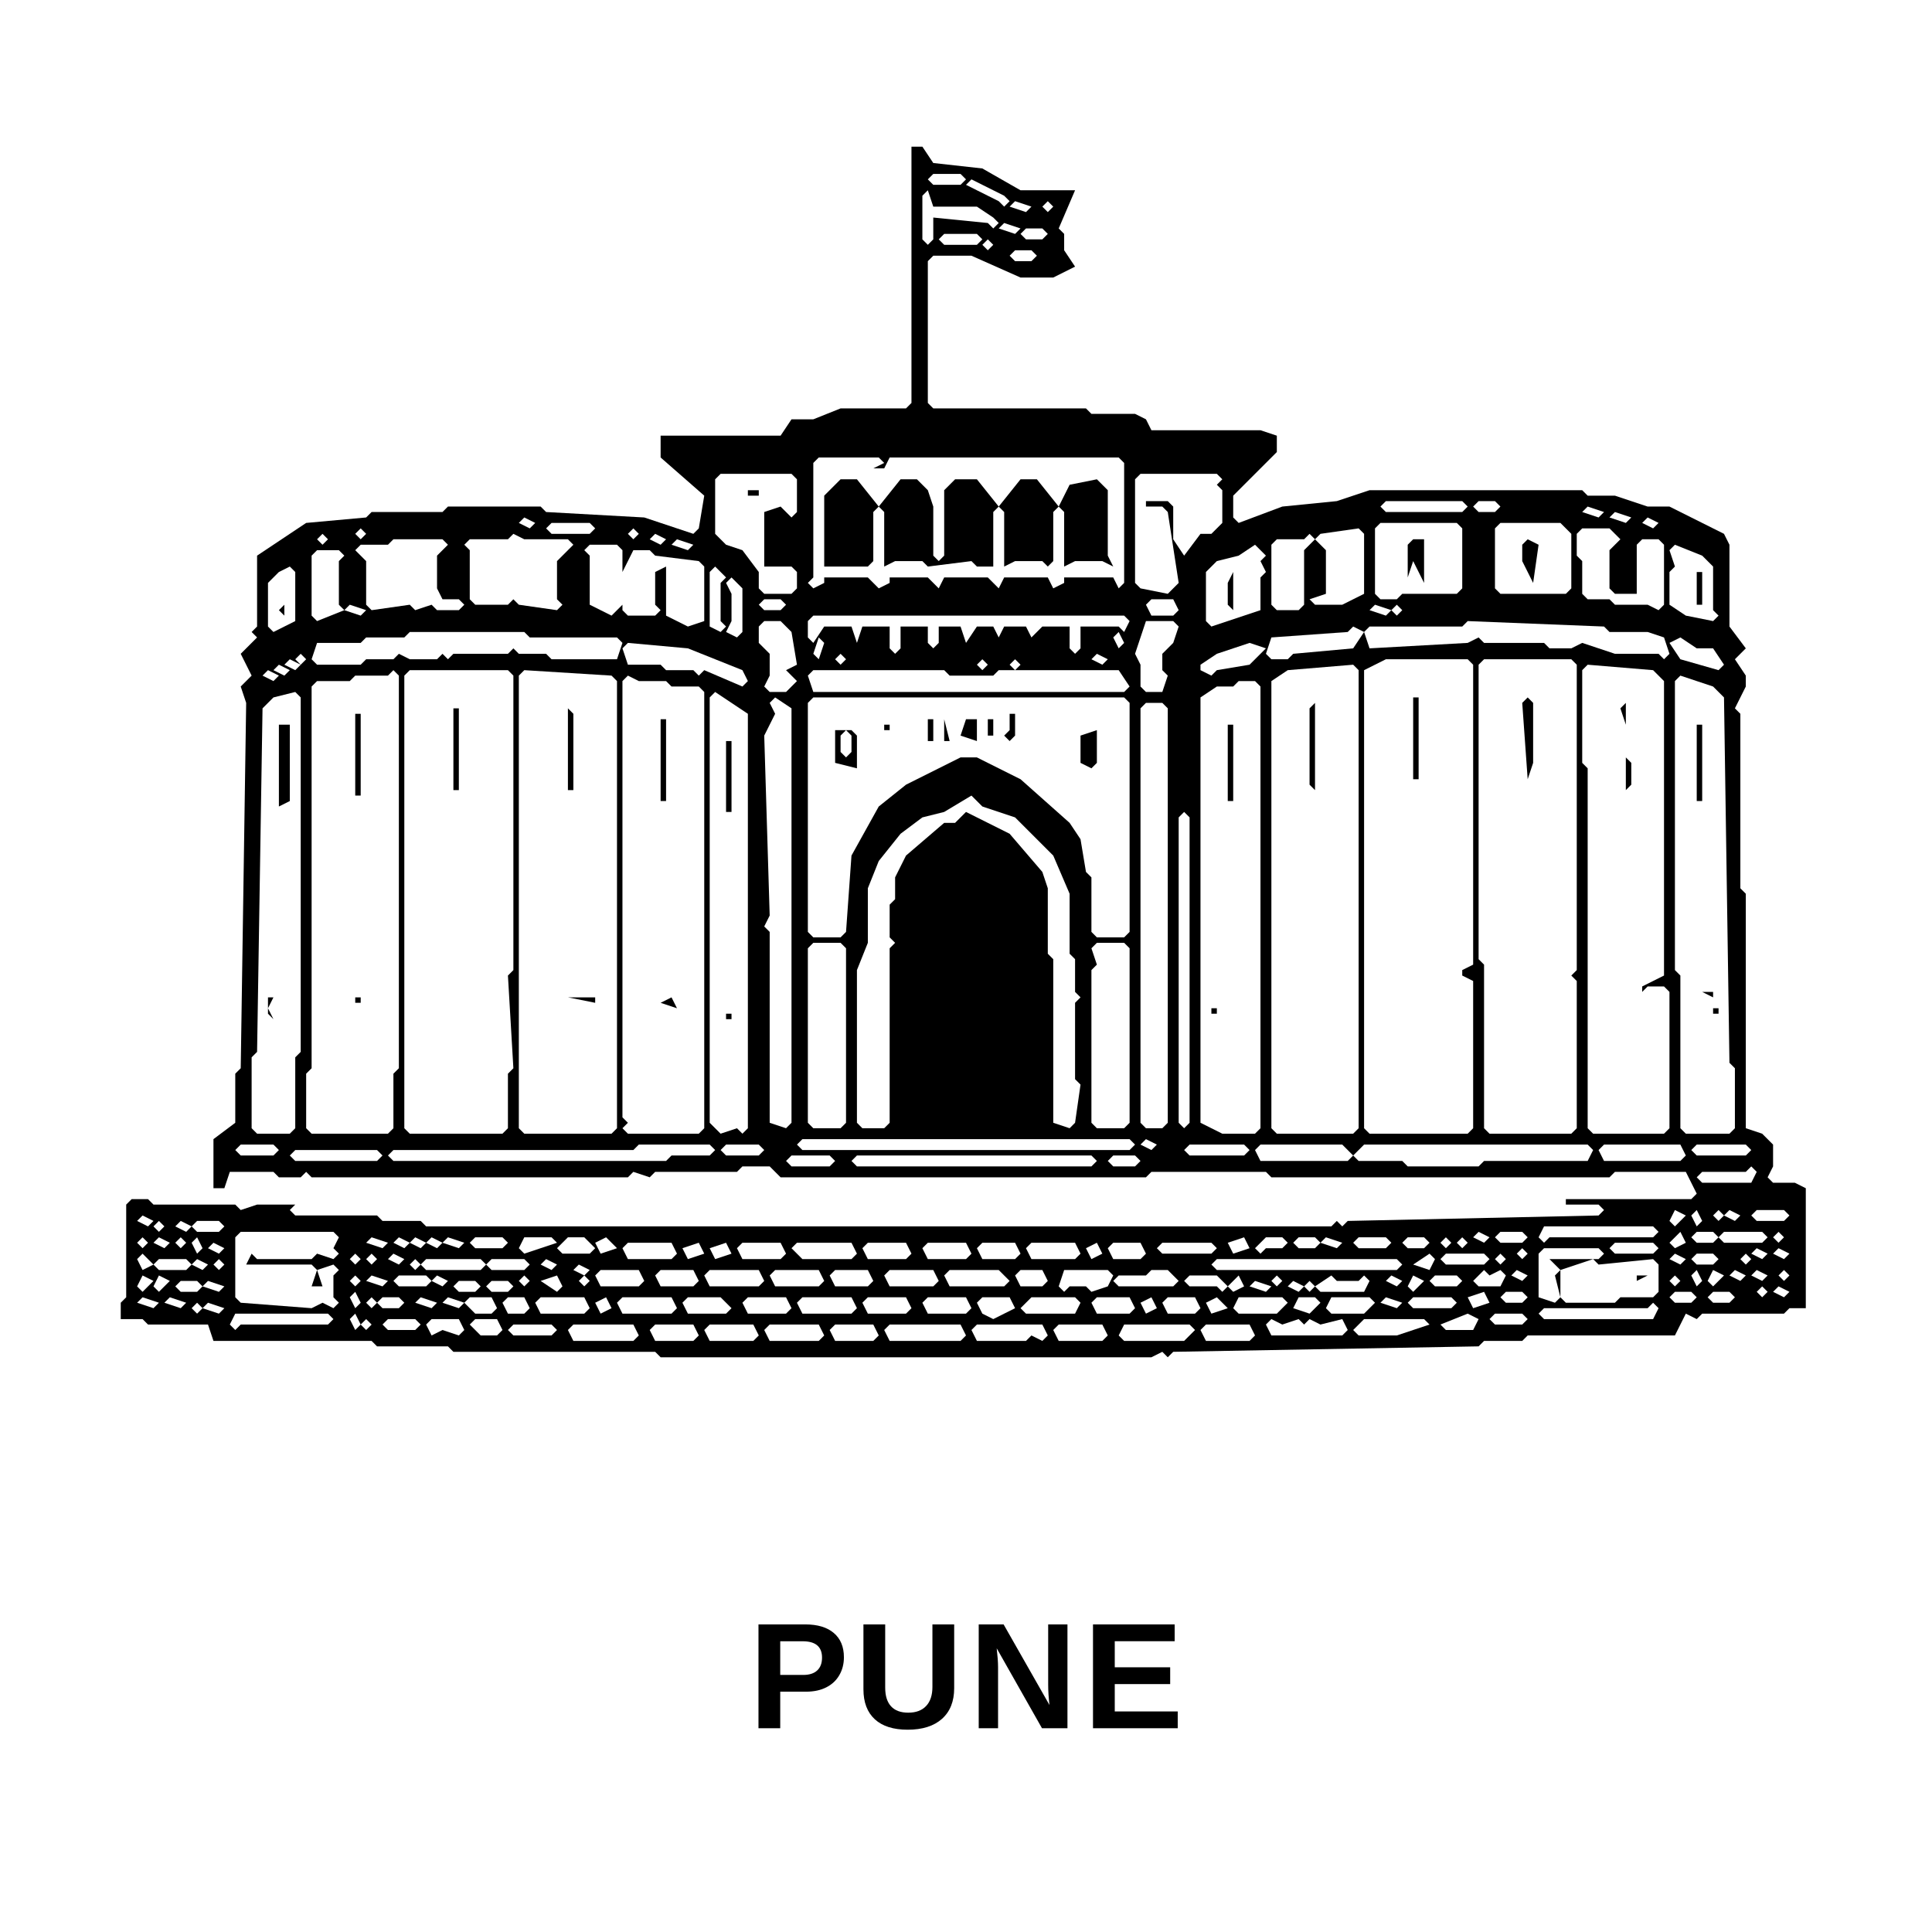
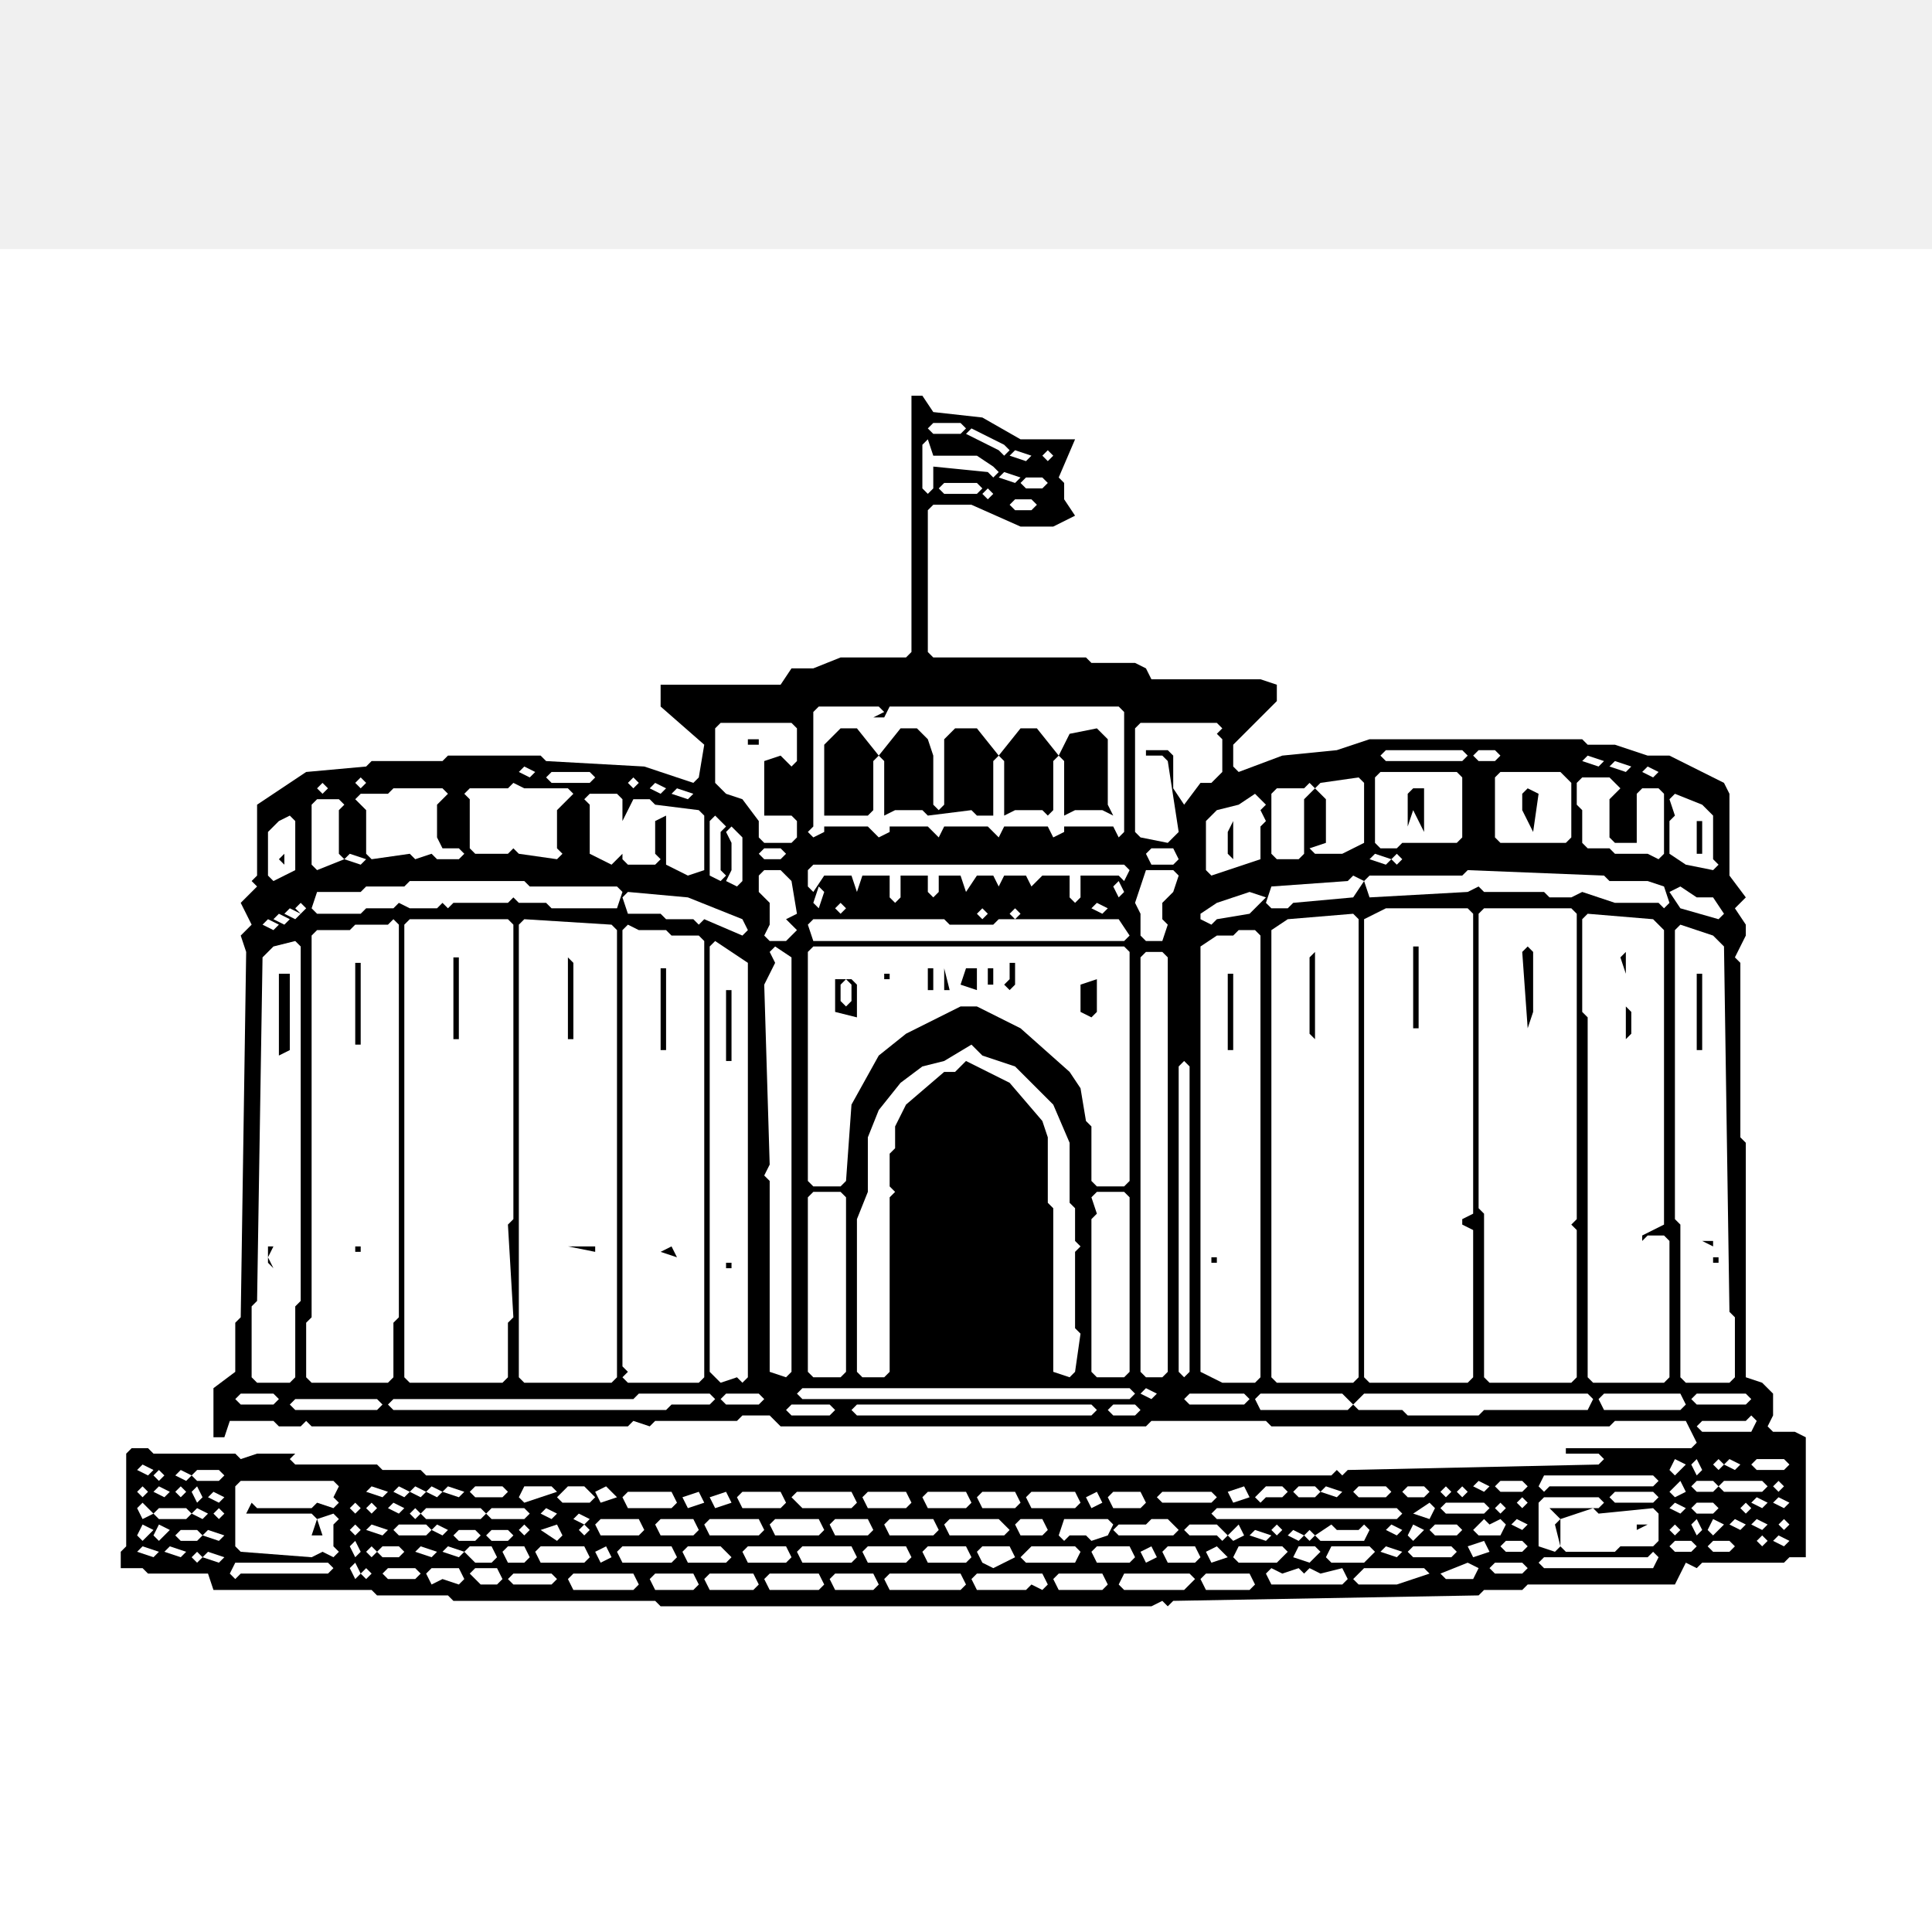
- <svg xmlns="http://www.w3.org/2000/svg" width="512" height="512" viewBox="0 0 512 512" role="img" aria-labelledby="title desc">
+ <svg xmlns="http://www.w3.org/2000/svg" width="512" height="512" viewBox="0 0 512 380" role="img" aria-labelledby="title desc">
  <rect width="512" height="512" fill="#fff" />
  <g transform="translate(32 38.8645) scale(1.445161)">
    <path d="M 25 75 L 25 88 L 24 89 L 25 90 L 22 93 L 24 97 L 22 99 L 23 102 L 22 169 L 21 170 L 21 179 L 17 182 L 17 191 L 19 191 L 20 188 L 28 188 L 29 189 L 33 189 L 34 188 L 35 189 L 93 189 L 94 188 L 97 189 L 98 188 L 113 188 L 114 187 L 119 187 L 121 189 L 188 189 L 189 188 L 210 188 L 211 189 L 273 189 L 274 188 L 287 188 L 289 192 L 288 193 L 265 193 L 265 194 L 271 194 L 272 195 L 271 196 L 225 197 L 224 198 L 223 197 L 222 198 L 56 198 L 55 197 L 48 197 L 47 196 L 32 196 L 31 195 L 32 194 L 35 194 L 25 194 L 22 195 L 21 194 L 6 194 L 5 193 L 2 193 L 1 194 L 1 211 L 0 212 L 0 215 L 4 215 L 5 216 L 16 216 L 17 219 L 46 219 L 47 220 L 60 220 L 61 221 L 98 221 L 99 222 L 189 222 L 191 221 L 192 222 L 193 221 L 249 220 L 250 219 L 257 219 L 258 218 L 285 218 L 287 214 L 289 215 L 290 214 L 305 214 L 306 213 L 309 213 L 309 191 L 307 190 L 303 190 L 302 189 L 303 187 L 303 183 L 301 181 L 298 180 L 298 137 L 297 136 L 297 104 L 296 103 L 298 99 L 298 97 L 296 94 L 298 92 L 295 88 L 295 73 L 294 71 L 284 66 L 280 66 L 274 64 L 269 64 L 268 63 L 229 63 L 223 65 L 213 66 L 205 69 L 204 68 L 204 64 L 212 56 L 212 53 L 209 52 L 189 52 L 188 50 L 186 49 L 178 49 L 177 48 L 149 48 L 148 47 L 148 21 L 149 20 L 156 20 L 165 24 L 171 24 L 175 22 L 173 19 L 173 16 L 172 15 L 175 8 L 165 8 L 158 4 L 149 3 L 147 0 L 145 0 L 145 47 L 144 48 L 132 48 L 127 50 L 123 50 L 121 53 L 99 53 L 99 57 L 107 64 L 106 70 L 105 71 L 96 68 L 78 67 L 77 66 L 60 66 L 59 67 L 46 67 L 45 68 L 34 69 Z M 198 217 L 199 216 L 207 216 L 208 218 L 207 219 L 199 219 Z M 183 218 L 184 216 L 196 216 L 197 217 L 195 219 L 184 219 Z M 171 217 L 172 216 L 180 216 L 181 218 L 180 219 L 172 219 Z M 156 217 L 157 216 L 169 216 L 170 218 L 169 219 L 167 218 L 166 219 L 157 219 Z M 140 217 L 141 216 L 154 216 L 155 218 L 154 219 L 141 219 Z M 130 217 L 131 216 L 138 216 L 139 218 L 138 219 L 131 219 Z M 118 217 L 119 216 L 128 216 L 129 218 L 128 219 L 119 219 Z M 107 217 L 108 216 L 116 216 L 117 218 L 116 219 L 108 219 Z M 97 217 L 98 216 L 105 216 L 106 218 L 105 219 L 98 219 Z M 82 217 L 83 216 L 94 216 L 95 218 L 94 219 L 83 219 Z M 71 217 L 72 216 L 79 216 L 80 217 L 79 218 L 72 218 Z M 226 217 L 228 215 L 239 215 L 240 216 L 234 218 L 227 218 Z M 210 216 L 211 215 L 213 216 L 216 215 L 217 216 L 218 215 L 220 216 L 224 215 L 225 217 L 224 218 L 211 218 Z M 64 216 L 65 215 L 69 215 L 70 217 L 69 218 L 66 218 Z M 56 216 L 57 215 L 62 215 L 63 217 L 62 218 L 59 217 L 57 218 Z M 48 216 L 49 215 L 54 215 L 55 216 L 54 217 L 49 217 Z M 44 216 L 45 215 L 46 216 L 45 217 Z M 251 215 L 252 214 L 257 214 L 258 215 L 257 216 L 252 216 Z M 249 215 L 248 217 L 243 217 L 242 216 L 247 214 Z M 42 215 L 43 214 L 44 216 L 43 217 Z M 20 216 L 21 214 L 38 214 L 39 215 L 38 216 L 22 216 L 21 217 Z M 282 213 L 281 215 L 261 215 L 260 214 L 261 213 L 280 213 L 281 212 Z M 15 213 L 16 212 L 19 213 L 18 214 Z M 13 213 L 14 212 L 15 213 L 14 214 Z M 236 212 L 237 211 L 244 211 L 245 212 L 244 213 L 237 213 Z M 231 212 L 232 211 L 235 212 L 234 213 Z M 221 213 L 222 211 L 229 211 L 230 212 L 228 214 L 222 214 Z M 215 213 L 216 211 L 219 211 L 220 212 L 218 214 Z M 204 213 L 205 211 L 213 211 L 214 212 L 212 214 L 205 214 Z M 199 212 L 201 211 L 203 213 L 200 214 Z M 191 212 L 192 211 L 197 211 L 198 213 L 197 214 L 192 214 Z M 187 212 L 189 211 L 190 213 L 188 214 Z M 178 212 L 179 211 L 185 211 L 186 213 L 185 214 L 179 214 Z M 165 213 L 167 211 L 175 211 L 176 212 L 175 214 L 166 214 Z M 157 212 L 158 211 L 163 211 L 164 213 L 160 215 L 158 214 Z M 147 212 L 148 211 L 155 211 L 156 213 L 155 214 L 148 214 Z M 136 212 L 137 211 L 144 211 L 145 213 L 144 214 L 137 214 Z M 124 212 L 125 211 L 134 211 L 135 213 L 134 214 L 125 214 Z M 114 212 L 115 211 L 122 211 L 123 213 L 122 214 L 115 214 Z M 103 212 L 104 211 L 110 211 L 112 213 L 111 214 L 104 214 Z M 91 212 L 92 211 L 101 211 L 102 213 L 101 214 L 92 214 Z M 87 212 L 89 211 L 90 213 L 88 214 Z M 76 212 L 77 211 L 85 211 L 86 213 L 85 214 L 77 214 Z M 70 212 L 71 211 L 74 211 L 75 213 L 74 214 L 71 214 Z M 63 212 L 64 211 L 68 211 L 69 213 L 68 214 L 65 214 Z M 59 212 L 60 211 L 63 212 L 62 213 Z M 54 212 L 55 211 L 58 212 L 57 213 Z M 47 212 L 48 211 L 51 211 L 52 212 L 51 213 L 48 213 Z M 45 212 L 46 211 L 47 212 L 46 213 Z M 8 212 L 9 211 L 12 212 L 11 213 Z M 3 212 L 4 211 L 7 212 L 6 213 Z M 291 211 L 292 210 L 295 210 L 296 211 L 295 212 L 292 212 Z M 284 211 L 285 210 L 288 210 L 289 211 L 288 212 L 285 212 Z M 253 211 L 254 210 L 257 210 L 258 211 L 257 212 L 254 212 Z M 247 211 L 250 210 L 251 212 L 248 213 Z M 42 211 L 43 210 L 44 212 L 43 213 Z M 303 210 L 304 209 L 306 210 L 305 211 Z M 300 210 L 301 209 L 302 210 L 301 211 Z M 217 209 L 218 208 L 219 209 L 218 210 Z M 214 209 L 215 208 L 217 209 L 216 210 Z M 207 209 L 208 208 L 211 209 L 210 210 Z M 201 209 L 202 208 L 203 209 L 202 210 Z M 67 209 L 68 208 L 71 208 L 72 209 L 71 210 L 68 210 Z M 61 209 L 62 208 L 65 208 L 66 209 L 65 210 L 62 210 Z M 15 209 L 16 208 L 19 209 L 18 210 Z M 10 209 L 11 208 L 14 208 L 15 209 L 14 210 L 11 210 Z M 284 208 L 285 207 L 286 208 L 285 209 Z M 240 208 L 241 207 L 245 207 L 246 208 L 245 209 L 241 209 Z M 236 209 L 237 207 L 239 208 L 237 210 Z M 232 208 L 233 207 L 235 208 L 234 209 Z M 219 209 L 222 207 L 223 208 L 227 208 L 228 207 L 229 208 L 228 210 L 220 210 Z M 211 208 L 212 207 L 213 208 L 212 209 Z M 205 207 L 206 209 L 204 210 L 203 209 Z M 195 208 L 196 207 L 201 207 L 202 208 L 201 209 L 196 209 Z M 84 208 L 85 207 L 86 208 L 85 209 Z M 77 208 L 80 207 L 81 209 L 80 210 Z M 73 208 L 74 207 L 75 208 L 74 209 Z M 57 208 L 58 207 L 60 208 L 59 209 Z M 50 208 L 51 207 L 56 207 L 57 208 L 56 209 L 51 209 Z M 45 208 L 46 207 L 49 208 L 48 209 Z M 42 208 L 43 207 L 44 208 L 43 209 Z M 6 209 L 7 207 L 9 208 L 7 210 Z M 3 209 L 4 207 L 6 208 L 4 210 Z M 304 207 L 305 206 L 306 207 L 305 208 Z M 299 207 L 300 206 L 302 207 L 301 208 Z M 295 207 L 296 206 L 298 207 L 297 208 Z M 291 208 L 292 206 L 294 207 L 292 209 Z M 288 207 L 289 206 L 290 208 L 289 209 Z M 255 207 L 256 206 L 258 207 L 257 208 Z M 248 208 L 250 206 L 251 207 L 253 206 L 254 207 L 253 209 L 249 209 Z M 182 208 L 183 207 L 188 207 L 189 206 L 192 206 L 194 208 L 193 209 L 183 209 Z M 172 209 L 173 206 L 181 206 L 182 207 L 181 209 L 178 210 L 177 209 L 174 209 L 173 210 Z M 164 207 L 165 206 L 169 206 L 170 208 L 169 209 L 165 209 Z M 151 207 L 152 206 L 161 206 L 163 208 L 162 209 L 152 209 Z M 140 207 L 141 206 L 149 206 L 150 208 L 149 209 L 141 209 Z M 130 207 L 131 206 L 137 206 L 138 208 L 137 209 L 131 209 Z M 119 207 L 120 206 L 128 206 L 129 208 L 128 209 L 120 209 Z M 107 207 L 108 206 L 117 206 L 118 208 L 117 209 L 108 209 Z M 98 207 L 99 206 L 105 206 L 106 208 L 105 209 L 99 209 Z M 87 207 L 88 206 L 95 206 L 96 208 L 95 209 L 88 209 Z M 83 206 L 84 205 L 86 206 L 85 207 Z M 264 206 L 270 204 L 271 205 L 281 204 L 282 205 L 282 210 L 281 211 L 275 211 L 274 212 L 265 212 L 264 211 Z M 278 208 L 280 207 L 278 207 Z M 200 205 L 201 204 L 234 204 L 235 205 L 234 206 L 201 206 Z M 77 205 L 78 204 L 80 205 L 79 206 Z M 67 205 L 68 204 L 74 204 L 75 205 L 74 206 L 68 206 Z M 55 205 L 56 204 L 66 204 L 67 205 L 66 206 L 56 206 Z M 53 205 L 54 204 L 55 205 L 54 206 Z M 17 205 L 18 204 L 19 205 L 18 206 Z M 13 205 L 14 204 L 16 205 L 15 206 Z M 6 205 L 7 204 L 12 204 L 13 205 L 12 206 L 7 206 Z M 297 204 L 298 203 L 299 204 L 298 205 Z M 288 204 L 289 203 L 292 203 L 293 204 L 292 205 L 289 205 Z M 284 204 L 285 203 L 287 204 L 286 205 Z M 252 204 L 253 203 L 254 204 L 253 205 Z M 242 204 L 243 203 L 250 203 L 251 204 L 250 205 L 243 205 Z M 237 205 L 240 203 L 241 204 L 240 206 Z M 49 204 L 50 203 L 52 204 L 51 205 Z M 45 204 L 46 203 L 47 204 L 46 205 Z M 42 204 L 43 203 L 44 204 L 43 205 Z M 3 204 L 4 203 L 6 205 L 4 206 Z M 303 203 L 304 202 L 306 203 L 305 204 Z M 299 203 L 300 202 L 302 203 L 301 204 Z M 260 211 L 260 203 L 261 202 L 271 202 L 272 203 L 271 204 L 262 204 L 264 206 L 263 207 L 264 211 L 263 212 Z M 256 203 L 257 202 L 258 203 L 257 204 Z M 273 202 L 274 201 L 281 201 L 282 202 L 281 203 L 274 203 Z M 208 202 L 209 201 L 210 202 L 209 203 Z M 190 202 L 191 201 L 200 201 L 201 202 L 200 203 L 191 203 Z M 181 202 L 182 201 L 187 201 L 188 203 L 187 204 L 182 204 Z M 177 202 L 179 201 L 180 203 L 178 204 Z M 166 202 L 167 201 L 175 201 L 176 203 L 175 204 L 167 204 Z M 157 202 L 158 201 L 164 201 L 165 203 L 164 204 L 158 204 Z M 147 202 L 148 201 L 155 201 L 156 203 L 155 204 L 148 204 Z M 136 202 L 137 201 L 144 201 L 145 203 L 144 204 L 137 204 Z M 123 202 L 124 201 L 134 201 L 135 203 L 134 204 L 125 204 Z M 113 202 L 114 201 L 121 201 L 122 203 L 121 204 L 114 204 Z M 108 202 L 111 201 L 112 203 L 109 204 Z M 103 202 L 106 201 L 107 203 L 104 204 Z M 92 202 L 93 201 L 101 201 L 102 203 L 101 204 L 93 204 Z M 16 202 L 17 201 L 19 202 L 18 203 Z M 245 201 L 246 200 L 247 201 L 246 202 Z M 242 201 L 243 200 L 244 201 L 243 202 Z M 235 201 L 236 200 L 239 200 L 240 201 L 239 202 L 236 202 Z M 226 201 L 227 200 L 232 200 L 233 201 L 232 202 L 227 202 Z M 220 201 L 221 200 L 224 201 L 223 202 Z M 215 201 L 216 200 L 219 200 L 220 201 L 219 202 L 216 202 Z M 209 201 L 210 200 L 213 200 L 214 201 L 213 202 L 210 202 Z M 203 201 L 206 200 L 207 202 L 204 203 Z M 87 201 L 89 200 L 91 202 L 88 203 Z M 80 202 L 82 200 L 85 200 L 87 202 L 86 203 L 81 203 Z M 73 202 L 74 200 L 79 200 L 80 201 L 74 203 Z M 64 201 L 65 200 L 70 200 L 71 201 L 70 202 L 65 202 Z M 59 201 L 60 200 L 63 201 L 62 202 Z M 56 201 L 57 200 L 59 201 L 58 202 Z M 53 201 L 54 200 L 56 201 L 55 202 Z M 50 201 L 51 200 L 53 201 L 52 202 Z M 45 201 L 46 200 L 49 201 L 48 202 Z M 13 201 L 14 200 L 15 202 L 14 203 Z M 10 201 L 11 200 L 12 201 L 11 202 Z M 6 201 L 7 200 L 9 201 L 8 202 Z M 3 201 L 4 200 L 5 201 L 4 202 Z M 303 200 L 304 199 L 305 200 L 304 201 Z M 293 200 L 294 199 L 301 199 L 302 200 L 301 201 L 294 201 Z M 288 200 L 289 199 L 292 199 L 293 200 L 292 201 L 289 201 Z M 286 199 L 287 201 L 285 202 L 284 201 Z M 252 200 L 253 199 L 257 199 L 258 200 L 257 201 L 253 201 Z M 248 200 L 249 199 L 251 200 L 250 201 Z M 21 200 L 22 199 L 39 199 L 40 200 L 39 202 L 40 203 L 39 204 L 36 203 L 35 204 L 25 204 L 24 203 L 23 205 L 35 205 L 36 206 L 35 209 L 37 209 L 36 206 L 39 205 L 40 206 L 39 207 L 39 211 L 40 212 L 39 213 L 37 212 L 35 213 L 22 212 L 21 211 Z M 260 200 L 261 198 L 281 198 L 282 199 L 281 200 L 262 200 L 261 201 Z M 13 198 L 14 197 L 18 197 L 19 198 L 18 199 L 14 199 Z M 10 198 L 11 197 L 13 198 L 12 199 Z M 6 198 L 7 197 L 8 198 L 7 199 Z M 3 197 L 4 196 L 6 197 L 5 198 Z M 299 196 L 300 195 L 305 195 L 306 196 L 305 197 L 300 197 Z M 294 196 L 295 195 L 297 196 L 296 197 Z M 292 196 L 293 195 L 294 196 L 293 197 Z M 288 196 L 289 195 L 290 197 L 289 198 Z M 284 197 L 285 195 L 287 196 L 285 198 Z M 300 188 L 299 190 L 290 190 L 289 189 L 290 188 L 298 188 L 299 187 Z M 181 186 L 182 185 L 186 185 L 187 186 L 186 187 L 182 187 Z M 134 186 L 135 185 L 178 185 L 179 186 L 178 187 L 135 187 Z M 122 186 L 123 185 L 130 185 L 131 186 L 130 187 L 123 187 Z M 31 185 L 32 184 L 47 184 L 48 185 L 47 186 L 32 186 Z M 288 184 L 289 183 L 298 183 L 299 184 L 298 185 L 289 185 Z M 271 184 L 272 183 L 286 183 L 287 185 L 286 186 L 272 186 Z M 226 185 L 228 183 L 269 183 L 270 184 L 269 186 L 250 186 L 249 187 L 236 187 L 235 186 L 227 186 Z M 208 184 L 209 183 L 224 183 L 226 185 L 225 186 L 209 186 Z M 195 184 L 196 183 L 206 183 L 207 184 L 206 185 L 196 185 Z M 110 184 L 111 183 L 117 183 L 118 184 L 117 185 L 111 185 Z M 109 184 L 108 185 L 101 185 L 100 186 L 50 186 L 49 185 L 50 184 L 94 184 L 95 183 L 108 183 Z M 21 184 L 22 183 L 28 183 L 29 184 L 28 185 L 22 185 Z M 187 183 L 188 182 L 190 183 L 189 184 Z M 124 183 L 125 182 L 185 182 L 186 183 L 185 184 L 125 184 Z M 179 146 L 184 146 L 185 147 L 185 179 L 184 180 L 179 180 L 178 179 L 178 151 L 179 150 L 178 147 Z M 127 146 L 132 146 L 133 147 L 133 179 L 132 180 L 127 180 L 126 179 L 126 147 Z M 195 122 L 196 123 L 196 179 L 195 180 L 194 179 L 194 123 Z M 156 119 L 158 121 L 164 123 L 171 130 L 174 137 L 174 148 L 175 149 L 175 155 L 176 156 L 175 157 L 175 171 L 176 172 L 175 179 L 174 180 L 171 179 L 171 149 L 170 148 L 170 136 L 169 133 L 163 126 L 155 122 L 153 124 L 151 124 L 144 130 L 142 134 L 142 138 L 141 139 L 141 145 L 142 146 L 141 147 L 141 179 L 140 180 L 136 180 L 135 179 L 135 151 L 137 146 L 137 136 L 139 131 L 143 126 L 147 123 L 151 122 Z M 188 102 L 191 102 L 192 103 L 192 179 L 191 180 L 188 180 L 187 179 L 187 103 Z M 126 102 L 127 101 L 184 101 L 185 102 L 185 144 L 184 145 L 179 145 L 178 144 L 178 134 L 177 133 L 176 127 L 174 124 L 165 116 L 157 112 L 154 112 L 144 117 L 139 121 L 134 130 L 133 144 L 132 145 L 127 145 L 126 144 Z M 179 107 L 176 108 L 176 113 L 178 114 L 179 113 Z M 131 107 L 131 113 L 135 114 L 135 108 L 134 107 Z M 133 107 L 134 108 L 134 111 L 133 112 L 132 111 L 132 108 Z M 140 106 L 140 107 L 141 107 L 141 106 Z M 159 105 L 159 108 L 160 108 L 160 105 Z M 155 105 L 154 108 L 157 109 L 157 105 Z M 151 105 L 151 109 L 152 109 Z M 148 105 L 148 109 L 149 109 L 149 105 Z M 164 104 L 163 104 L 163 107 L 162 108 L 163 109 L 164 108 Z M 120 101 L 123 103 L 123 179 L 122 180 L 119 179 L 119 144 L 118 143 L 119 141 L 118 108 L 120 104 L 119 102 Z M 109 100 L 115 104 L 115 180 L 114 181 L 113 180 L 110 181 L 108 179 L 108 101 Z M 111 159 L 111 160 L 112 160 L 112 159 Z M 111 109 L 111 122 L 112 122 L 112 109 Z M 32 100 L 33 101 L 33 166 L 32 167 L 32 180 L 31 181 L 25 181 L 24 180 L 24 167 L 25 166 L 26 103 L 28 101 Z M 27 156 L 27 159 L 28 160 L 27 158 L 28 156 Z M 31 106 L 29 106 L 29 121 L 31 120 Z M 205 98 L 208 98 L 209 99 L 209 180 L 208 181 L 202 181 L 198 179 L 198 101 L 201 99 L 204 99 Z M 200 158 L 200 159 L 201 159 L 201 158 Z M 203 106 L 203 120 L 204 120 L 204 106 Z M 286 97 L 292 99 L 294 101 L 295 168 L 296 169 L 296 180 L 295 181 L 287 181 L 286 180 L 286 152 L 285 151 L 285 98 Z M 292 158 L 292 159 L 293 159 L 293 158 Z M 290 155 L 292 156 L 292 155 Z M 289 106 L 289 120 L 290 120 L 290 106 Z M 93 97 L 95 98 L 100 98 L 101 99 L 106 99 L 107 100 L 107 180 L 106 181 L 93 181 L 92 180 L 93 179 L 92 178 L 92 98 Z M 99 157 L 102 158 L 101 156 Z M 99 105 L 99 120 L 100 120 L 100 105 Z M 126 97 L 127 96 L 151 96 L 152 97 L 160 97 L 161 96 L 183 96 L 185 99 L 184 100 L 127 100 Z M 74 96 L 90 97 L 91 98 L 91 180 L 90 181 L 74 181 L 73 180 L 73 97 Z M 82 156 L 87 157 L 87 156 Z M 82 103 L 82 118 L 83 118 L 83 104 Z M 53 96 L 71 96 L 72 97 L 72 151 L 71 152 L 72 169 L 71 170 L 71 180 L 70 181 L 53 181 L 52 180 L 52 97 Z M 61 103 L 61 118 L 62 118 L 62 103 Z M 50 96 L 51 97 L 51 169 L 50 170 L 50 180 L 49 181 L 35 181 L 34 180 L 34 170 L 35 169 L 35 99 L 36 98 L 42 98 L 43 97 L 49 97 Z M 43 156 L 43 157 L 44 157 L 44 156 Z M 43 104 L 43 119 L 44 119 L 44 104 Z M 26 97 L 27 96 L 29 97 L 28 98 Z M 269 95 L 281 96 L 283 98 L 283 152 L 279 154 L 279 155 L 280 154 L 283 154 L 284 155 L 284 180 L 283 181 L 270 181 L 269 180 L 269 114 L 268 113 L 268 96 Z M 276 102 L 275 103 L 276 106 L 276 118 L 277 117 L 277 113 L 276 112 Z M 226 95 L 227 96 L 227 180 L 226 181 L 212 181 L 211 180 L 211 98 L 214 96 Z M 219 102 L 218 103 L 218 117 L 219 118 Z M 28 96 L 29 95 L 31 96 L 30 97 Z M 250 94 L 266 94 L 267 95 L 267 151 L 266 152 L 267 153 L 267 180 L 266 181 L 251 181 L 250 180 L 250 150 L 249 149 L 249 95 Z M 258 101 L 257 102 L 258 116 L 259 113 L 259 102 Z M 232 94 L 247 94 L 248 95 L 248 150 L 246 151 L 246 152 L 248 153 L 248 180 L 247 181 L 229 181 L 228 180 L 228 96 Z M 237 101 L 237 116 L 238 116 L 238 101 Z M 163 95 L 164 94 L 165 95 L 164 96 Z M 157 95 L 158 94 L 159 95 L 158 96 Z M 30 95 L 31 94 L 33 95 L 32 96 Z M 178 94 L 179 93 L 181 94 L 180 95 Z M 131 94 L 132 93 L 133 94 L 132 95 Z M 32 94 L 33 93 L 34 94 L 33 95 Z M 210 92 L 207 95 L 201 96 L 200 97 L 198 96 L 198 95 L 201 93 L 207 91 Z M 92 92 L 93 91 L 104 92 L 114 96 L 115 98 L 114 99 L 107 96 L 106 97 L 105 96 L 100 96 L 99 95 L 93 95 Z M 284 91 L 286 90 L 289 92 L 292 92 L 294 95 L 293 96 L 286 94 Z M 128 90 L 129 91 L 128 94 L 127 93 Z M 182 90 L 183 89 L 184 91 L 183 92 Z M 35 94 L 36 91 L 44 91 L 45 90 L 52 90 L 53 89 L 74 89 L 75 90 L 91 90 L 92 91 L 91 94 L 79 94 L 78 93 L 73 93 L 72 92 L 71 93 L 61 93 L 60 94 L 59 93 L 58 94 L 53 94 L 51 93 L 50 94 L 45 94 L 44 95 L 36 95 Z M 228 89 L 226 92 L 215 93 L 214 94 L 211 94 L 210 93 L 211 90 L 225 89 L 226 88 Z M 228 89 L 229 88 L 246 88 L 247 87 L 272 88 L 273 89 L 280 89 L 283 90 L 284 93 L 283 94 L 282 93 L 274 93 L 268 91 L 266 92 L 262 92 L 261 91 L 250 91 L 249 90 L 247 91 L 229 92 Z M 188 87 L 193 87 L 194 88 L 193 91 L 191 93 L 191 96 L 192 97 L 191 100 L 188 100 L 187 99 L 187 95 L 186 93 Z M 118 87 L 121 87 L 123 89 L 124 95 L 122 96 L 124 98 L 122 100 L 119 100 L 118 99 L 119 97 L 119 93 L 117 91 L 117 88 Z M 126 90 L 126 87 L 127 86 L 184 86 L 185 87 L 184 89 L 183 88 L 176 88 L 176 92 L 175 93 L 174 92 L 174 88 L 169 88 L 167 90 L 166 88 L 162 88 L 161 90 L 160 88 L 157 88 L 155 91 L 154 88 L 150 88 L 150 91 L 149 92 L 148 91 L 148 88 L 143 88 L 143 92 L 142 93 L 141 92 L 141 88 L 136 88 L 135 91 L 134 88 L 129 88 L 127 91 Z M 233 85 L 234 84 L 235 85 L 234 86 Z M 229 85 L 230 84 L 233 85 L 232 86 Z M 41 85 L 42 84 L 45 85 L 44 86 Z M 188 84 L 189 83 L 193 83 L 194 85 L 193 86 L 189 86 Z M 117 84 L 118 83 L 121 83 L 122 84 L 121 85 L 118 85 Z M 112 79 L 114 81 L 114 89 L 113 90 L 111 89 L 112 87 L 112 82 L 111 80 Z M 117 78 L 118 77 L 123 77 L 124 78 L 124 81 L 123 82 L 118 82 L 117 81 Z M 109 77 L 111 79 L 110 80 L 110 87 L 111 88 L 110 89 L 108 88 L 108 78 Z M 31 77 L 32 78 L 32 87 L 28 89 L 27 88 L 27 80 L 29 78 L 30 79 L 30 84 L 29 85 L 30 86 L 30 79 L 29 78 Z M 94 74 L 97 74 L 98 75 L 106 76 L 107 77 L 107 87 L 104 88 L 100 86 L 100 77 L 98 78 L 98 84 L 99 85 L 98 86 L 93 86 L 92 85 L 92 78 Z M 36 74 L 40 74 L 41 75 L 40 76 L 40 84 L 41 85 L 36 87 L 35 86 L 35 75 Z M 285 73 L 290 75 L 292 77 L 292 85 L 293 86 L 292 87 L 287 86 L 284 84 L 284 78 L 285 77 L 284 74 Z M 289 78 L 289 84 L 290 84 L 290 78 Z M 208 73 L 210 75 L 209 76 L 210 78 L 209 79 L 209 85 L 200 88 L 199 87 L 199 78 L 201 76 L 205 75 Z M 204 78 L 203 80 L 203 84 L 204 85 Z M 86 73 L 91 73 L 92 74 L 92 84 L 90 86 L 86 84 L 86 75 L 85 74 Z M 279 72 L 282 72 L 283 73 L 283 84 L 282 85 L 280 84 L 274 84 L 273 83 L 274 82 L 278 82 L 278 73 Z M 212 72 L 217 72 L 218 73 L 217 74 L 217 84 L 216 85 L 212 85 L 211 84 L 211 73 Z M 101 73 L 102 72 L 105 73 L 104 74 Z M 43 74 L 44 73 L 49 73 L 50 72 L 59 72 L 60 73 L 58 75 L 58 81 L 59 83 L 62 83 L 63 84 L 62 85 L 58 85 L 57 84 L 54 85 L 53 84 L 46 85 L 45 84 L 45 76 Z M 217 72 L 218 71 L 219 72 L 218 73 Z M 97 72 L 98 71 L 100 72 L 99 73 Z M 63 73 L 64 72 L 71 72 L 72 71 L 74 72 L 82 72 L 83 73 L 80 76 L 80 83 L 81 84 L 80 85 L 73 84 L 72 83 L 71 84 L 65 84 L 64 83 L 64 74 Z M 36 72 L 37 71 L 38 72 L 37 73 Z M 268 70 L 273 70 L 275 72 L 273 74 L 273 81 L 274 82 L 273 83 L 269 83 L 268 82 L 268 76 L 267 75 L 267 71 Z M 227 70 L 228 71 L 228 82 L 224 84 L 219 84 L 218 83 L 221 82 L 221 74 L 219 72 L 220 71 Z M 93 71 L 94 70 L 95 71 L 94 72 Z M 43 71 L 44 70 L 45 71 L 44 72 Z M 252 70 L 253 69 L 264 69 L 266 71 L 266 81 L 265 82 L 253 82 L 252 81 Z M 258 72 L 257 73 L 257 76 L 259 80 L 260 73 Z M 230 70 L 231 69 L 245 69 L 246 70 L 246 81 L 245 82 L 235 82 L 234 83 L 231 83 L 230 82 Z M 237 72 L 236 73 L 236 79 L 237 76 L 239 80 L 239 72 Z M 78 70 L 79 69 L 86 69 L 87 70 L 86 71 L 79 71 Z M 279 69 L 280 68 L 282 69 L 281 70 Z M 73 69 L 74 68 L 76 69 L 75 70 Z M 273 68 L 274 67 L 277 68 L 276 69 Z M 268 67 L 269 66 L 272 67 L 271 68 Z M 248 66 L 249 65 L 252 65 L 253 66 L 252 67 L 249 67 Z M 231 66 L 232 65 L 246 65 L 247 66 L 246 67 L 232 67 Z M 201 60 L 202 61 L 201 62 L 202 63 L 202 69 L 200 71 L 198 71 L 195 75 L 193 72 L 193 66 L 192 65 L 188 65 L 188 66 L 191 66 L 192 67 L 194 80 L 192 82 L 187 81 L 186 80 L 186 61 L 187 60 Z M 110 60 L 123 60 L 124 61 L 124 67 L 123 68 L 121 66 L 118 67 L 118 77 L 117 78 L 114 74 L 111 73 L 109 71 L 109 61 Z M 115 63 L 115 64 L 117 64 L 117 63 Z M 127 58 L 128 57 L 139 57 L 140 58 L 138 59 L 140 59 L 141 57 L 183 57 L 184 58 L 184 80 L 183 81 L 182 79 L 173 79 L 173 80 L 171 81 L 170 79 L 162 79 L 161 81 L 159 79 L 151 79 L 150 81 L 148 79 L 141 79 L 141 80 L 139 81 L 137 79 L 129 79 L 129 80 L 127 81 L 126 80 L 127 79 Z M 129 64 L 129 77 L 137 77 L 138 76 L 138 67 L 139 66 L 140 67 L 140 77 L 142 76 L 147 76 L 148 77 L 156 76 L 157 77 L 160 77 L 160 67 L 161 66 L 162 67 L 162 77 L 164 76 L 169 76 L 170 77 L 171 76 L 171 67 L 172 66 L 173 67 L 173 77 L 175 76 L 180 76 L 182 77 L 181 75 L 181 63 L 179 61 L 174 62 L 172 66 L 168 61 L 165 61 L 161 66 L 157 61 L 153 61 L 151 63 L 151 75 L 150 76 L 149 75 L 149 66 L 148 63 L 146 61 L 143 61 L 139 66 L 135 61 L 132 61 Z M 163 20 L 164 19 L 167 19 L 168 20 L 167 21 L 164 21 Z M 158 18 L 159 17 L 160 18 L 159 19 Z M 150 17 L 151 16 L 157 16 L 158 17 L 157 18 L 151 18 Z M 165 16 L 166 15 L 169 15 L 170 16 L 169 17 L 166 17 Z M 161 15 L 162 14 L 165 15 L 164 16 Z M 159 14 L 160 13 L 161 14 L 160 15 Z M 169 11 L 170 10 L 171 11 L 170 12 Z M 163 11 L 164 10 L 167 11 L 166 12 Z M 161 10 L 162 9 L 163 10 L 162 11 Z M 159 9 L 160 8 L 162 9 L 161 10 Z M 147 17 L 147 9 L 148 8 L 149 11 L 157 11 L 160 13 L 159 14 L 149 13 L 149 17 L 148 18 Z M 157 8 L 158 7 L 160 8 L 159 9 Z M 155 7 L 156 6 L 158 7 L 157 8 Z M 148 6 L 149 5 L 154 5 L 155 6 L 154 7 L 149 7 Z" fill="#000" fill-rule="evenodd" clip-rule="evenodd" />
  </g>
-   <text x="256" y="458" text-anchor="middle" fill="#000" font-family="Arial, Helvetica, sans-serif" font-size="40" font-weight="700" letter-spacing="1.4">PUNE</text>
</svg>
